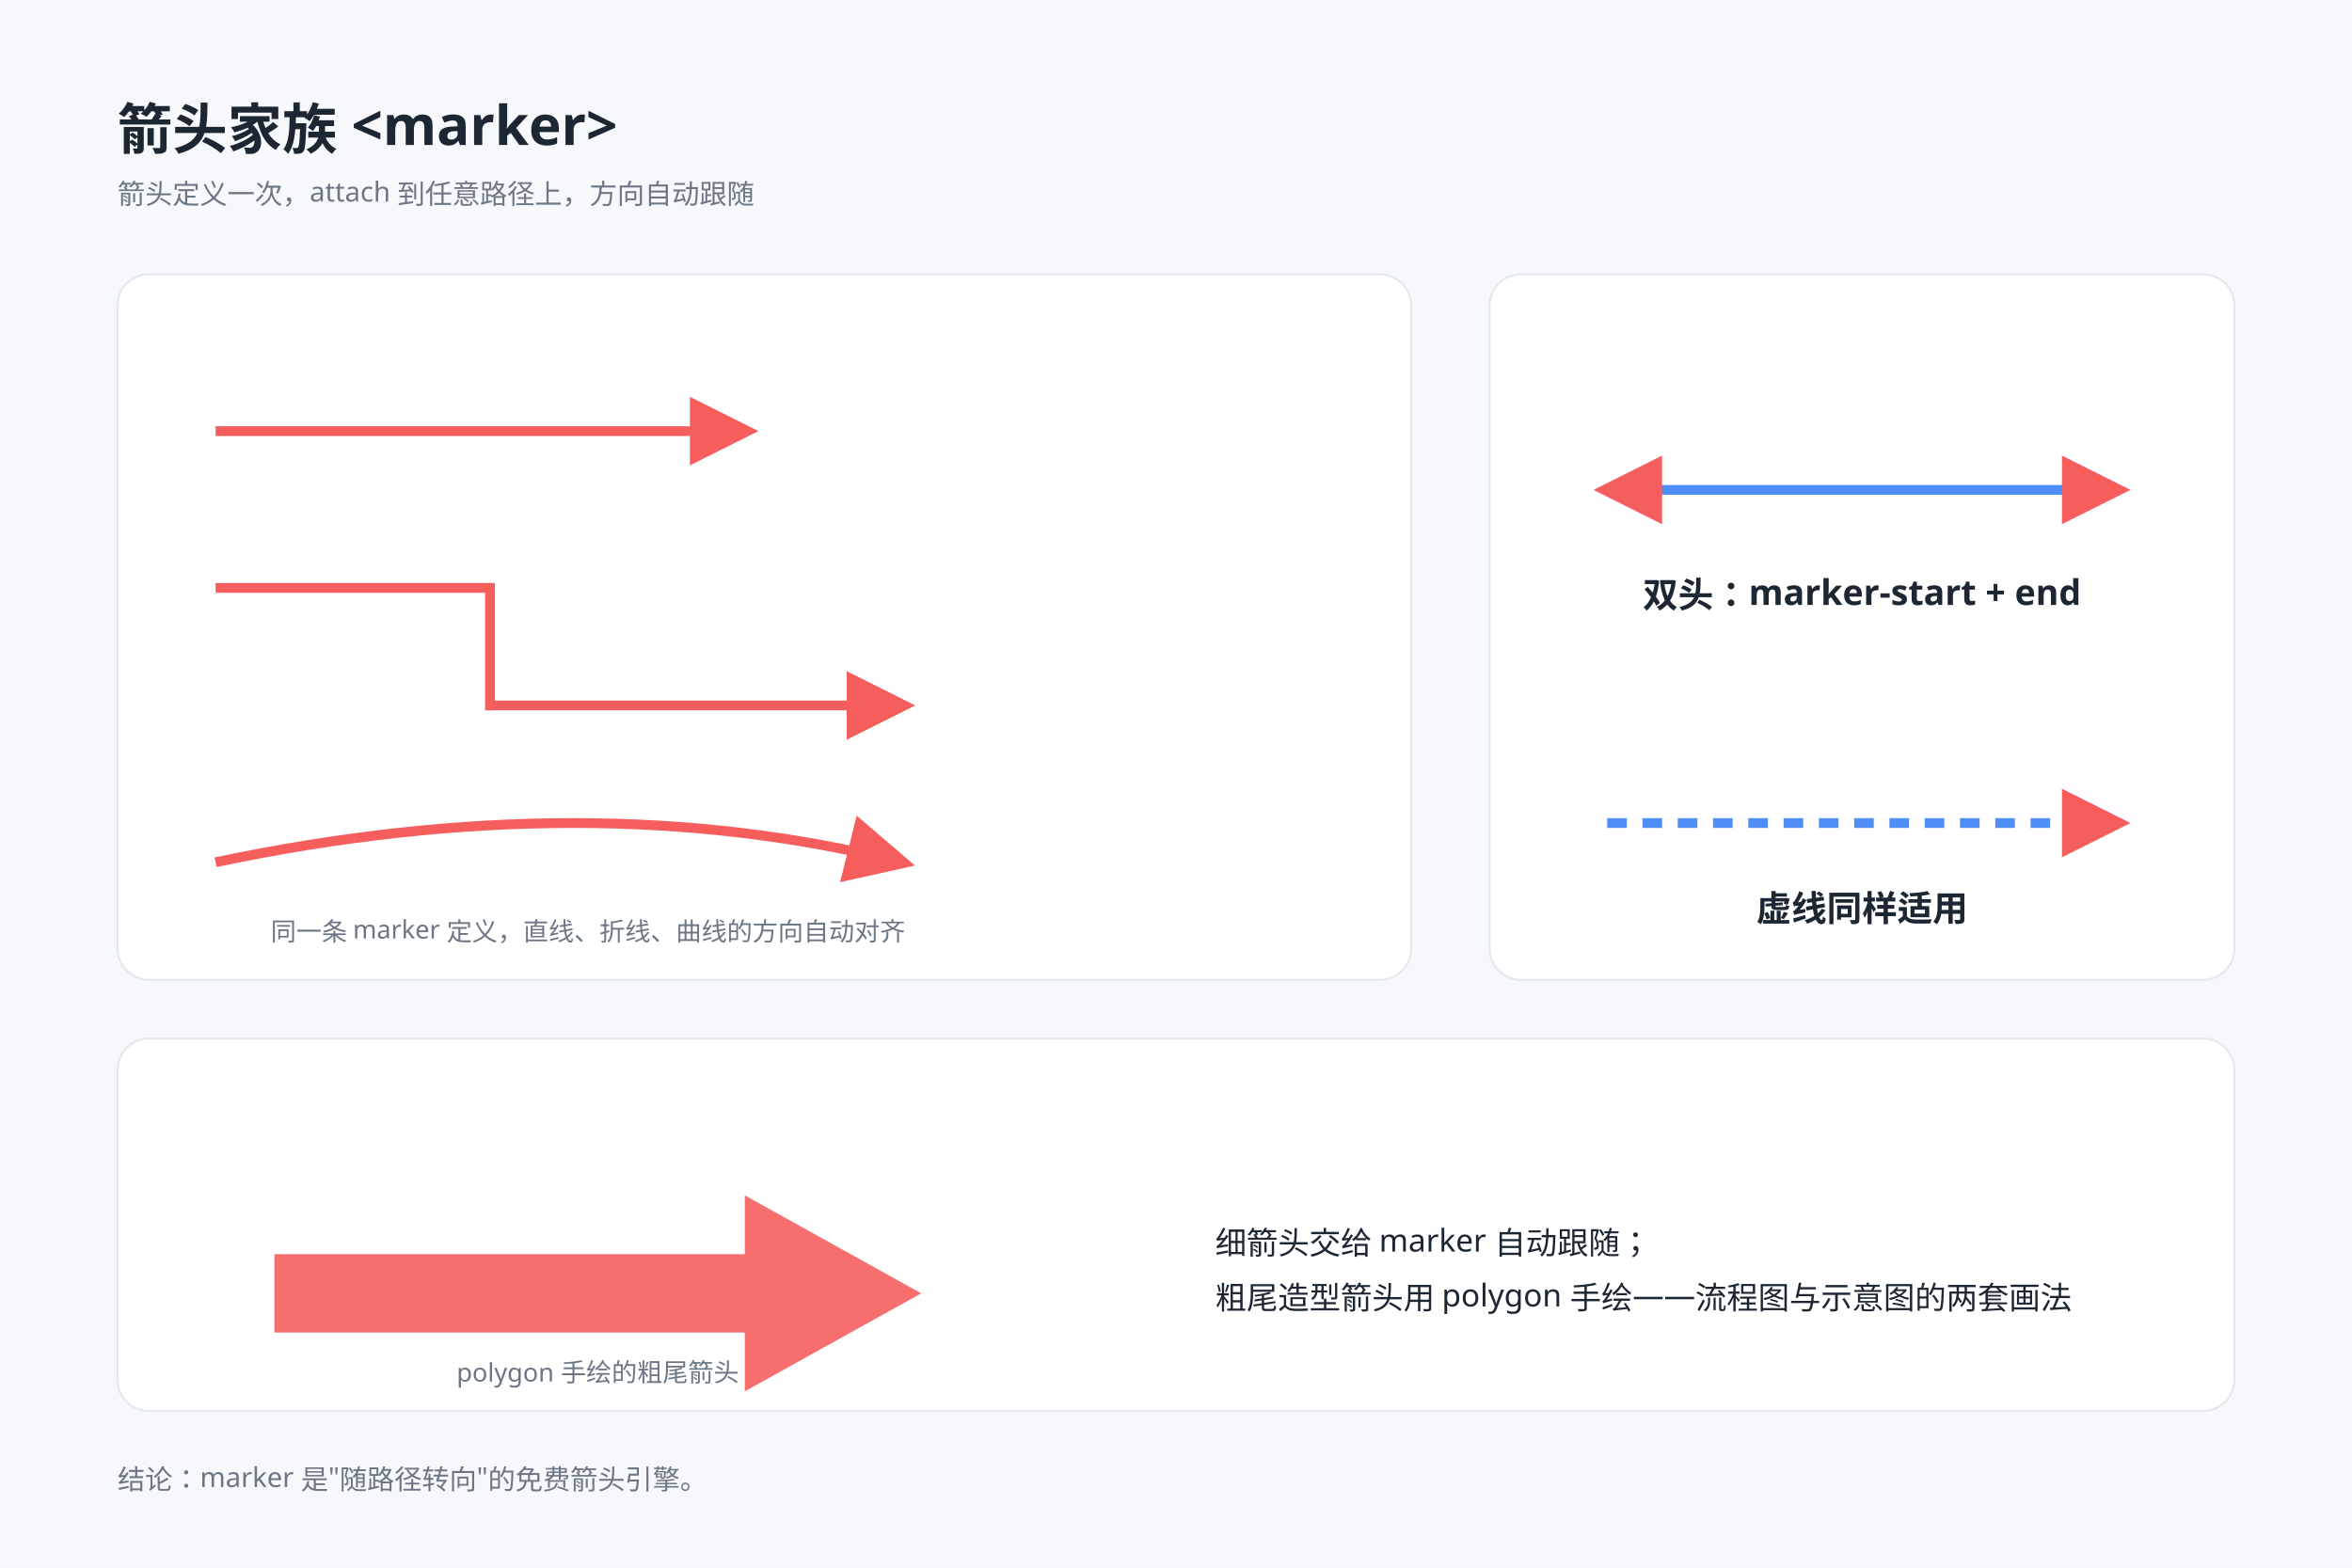
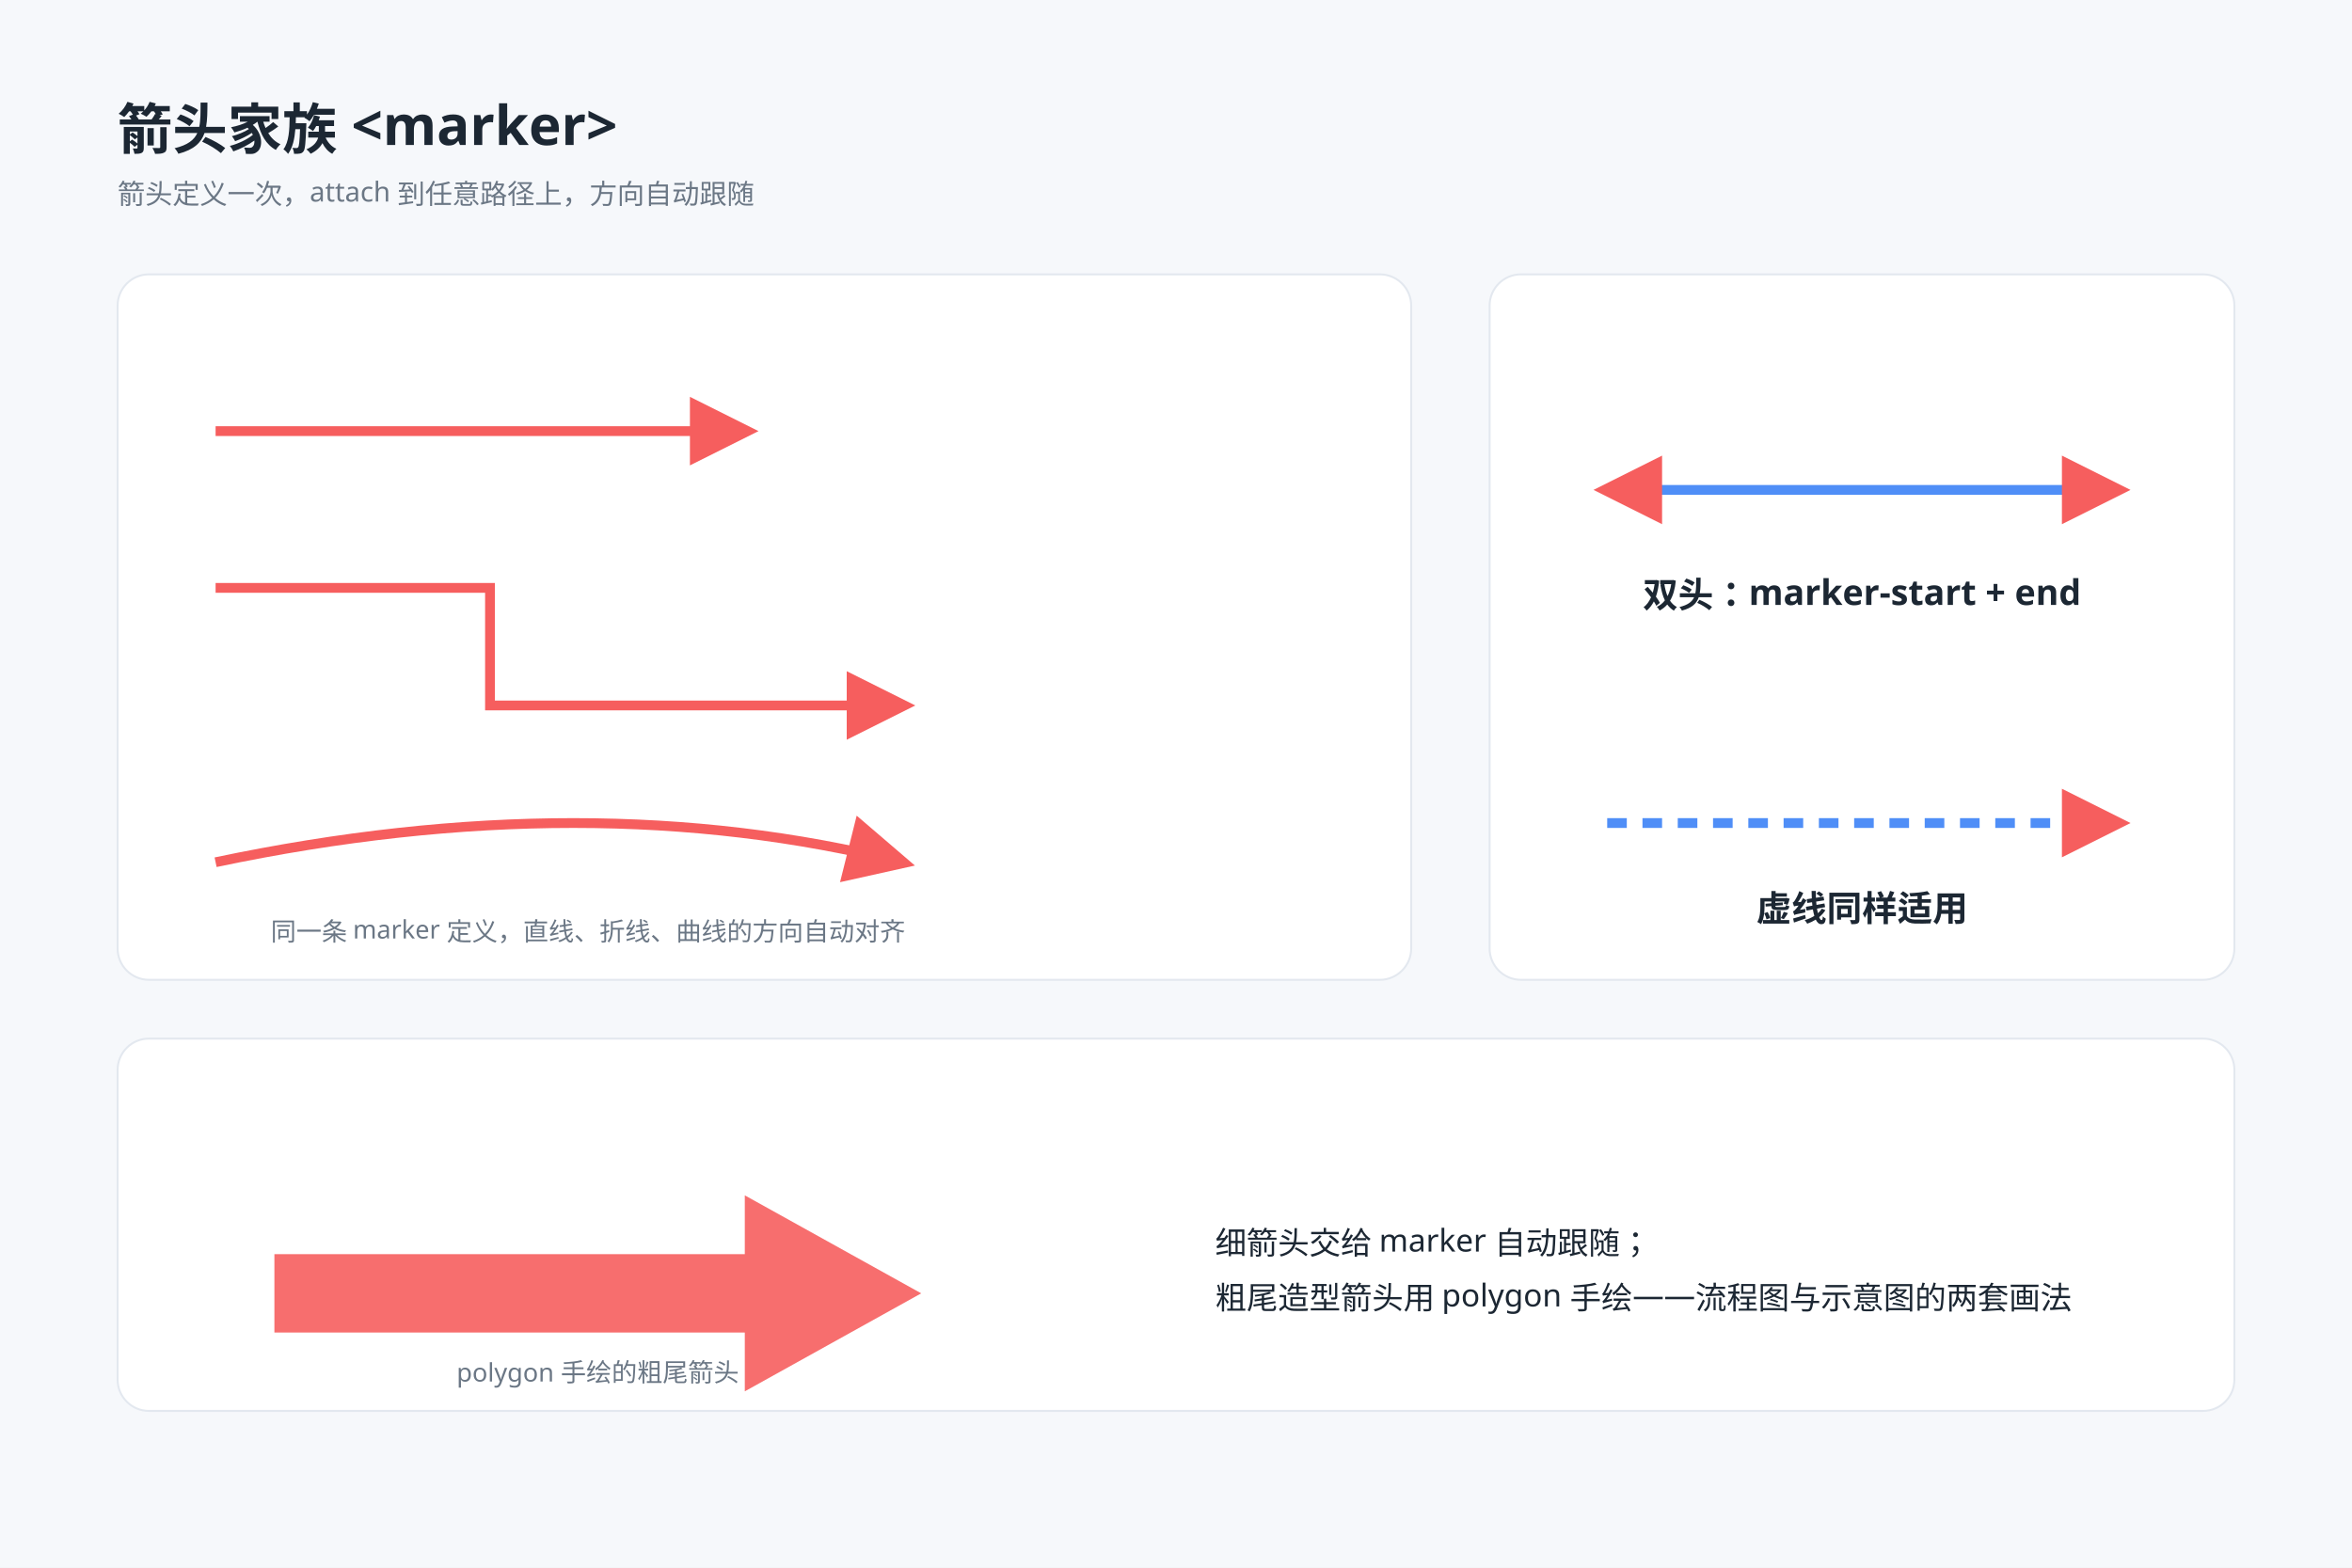
<svg xmlns="http://www.w3.org/2000/svg" width="1200" height="800" viewBox="0 0 1200 800" font-family="PingFang SC, Hiragino Sans GB, Microsoft YaHei, sans-serif">
  <rect width="1200" height="800" fill="#f6f8fb" />
  <text x="60" y="76" font-size="28" font-weight="700" fill="#1c2733">箭头家族 &lt;marker&gt;</text>
  <text x="60" y="104" font-size="14" fill="#6b7785">箭头定义一次，attach 到任意路径上，方向自动跟随</text>
  <defs>
    <marker id="arr" viewBox="0 0 10 10" refX="8" refY="5" markerWidth="7" markerHeight="7" orient="auto-start-reverse">
      <path d="M 0 0 L 10 5 L 0 10 z" fill="#f65e5e" />
    </marker>
  </defs>
  <g>
    <rect x="60" y="140" width="660" height="360" rx="16" fill="#ffffff" stroke="#e3e8ef" />
    <line x1="110" y1="220" x2="380" y2="220" stroke="#f65e5e" stroke-width="5" marker-end="url(#arr)" />
    <polyline points="110,300 250,300 250,360 460,360" fill="none" stroke="#f65e5e" stroke-width="5" marker-end="url(#arr)" />
    <path d="M 110 440 Q 300 400, 460 440" fill="none" stroke="#f65e5e" stroke-width="5" marker-end="url(#arr)" />
    <text x="300" y="480" font-size="13" fill="#6b7785" text-anchor="middle">同一条 marker 定义，直线、折线、曲线的方向自动对齐</text>
  </g>
  <g>
    <rect x="760" y="140" width="380" height="360" rx="16" fill="#ffffff" stroke="#e3e8ef" />
    <line x1="820" y1="250" x2="1080" y2="250" stroke="#4f8ef7" stroke-width="5" marker-start="url(#arr)" marker-end="url(#arr)" />
    <text x="950" y="310" font-size="18" font-weight="600" fill="#1c2733" text-anchor="middle">双头：marker-start + end</text>
    <line x1="820" y1="420" x2="1080" y2="420" stroke="#4f8ef7" stroke-width="5" stroke-dasharray="10 8" marker-end="url(#arr)" />
    <text x="950" y="470" font-size="18" font-weight="600" fill="#1c2733" text-anchor="middle">虚线同样适用</text>
  </g>
  <g>
    <rect x="60" y="530" width="1080" height="190" rx="16" fill="#ffffff" stroke="#e3e8ef" />
    <polygon points="140,640 380,640 380,610 470,660 380,710 380,680 140,680" fill="#f65e5e" opacity="0.9" />
    <text x="305" y="705" font-size="13" fill="#6b7785" text-anchor="middle">polygon 手绘的粗尾箭头</text>
    <text x="620" y="640" font-size="16" fill="#1c2733">细箭头交给 marker 自动跟随；</text>
    <text x="620" y="668" font-size="16" fill="#1c2733">粗尾造型箭头用 polygon 手绘——流程图与示意图的两套画法</text>
  </g>
-   <text x="60" y="760" font-size="14" fill="#6b7785">结论：marker 是"随路径转向"的免费箭头引擎。</text>
</svg>
